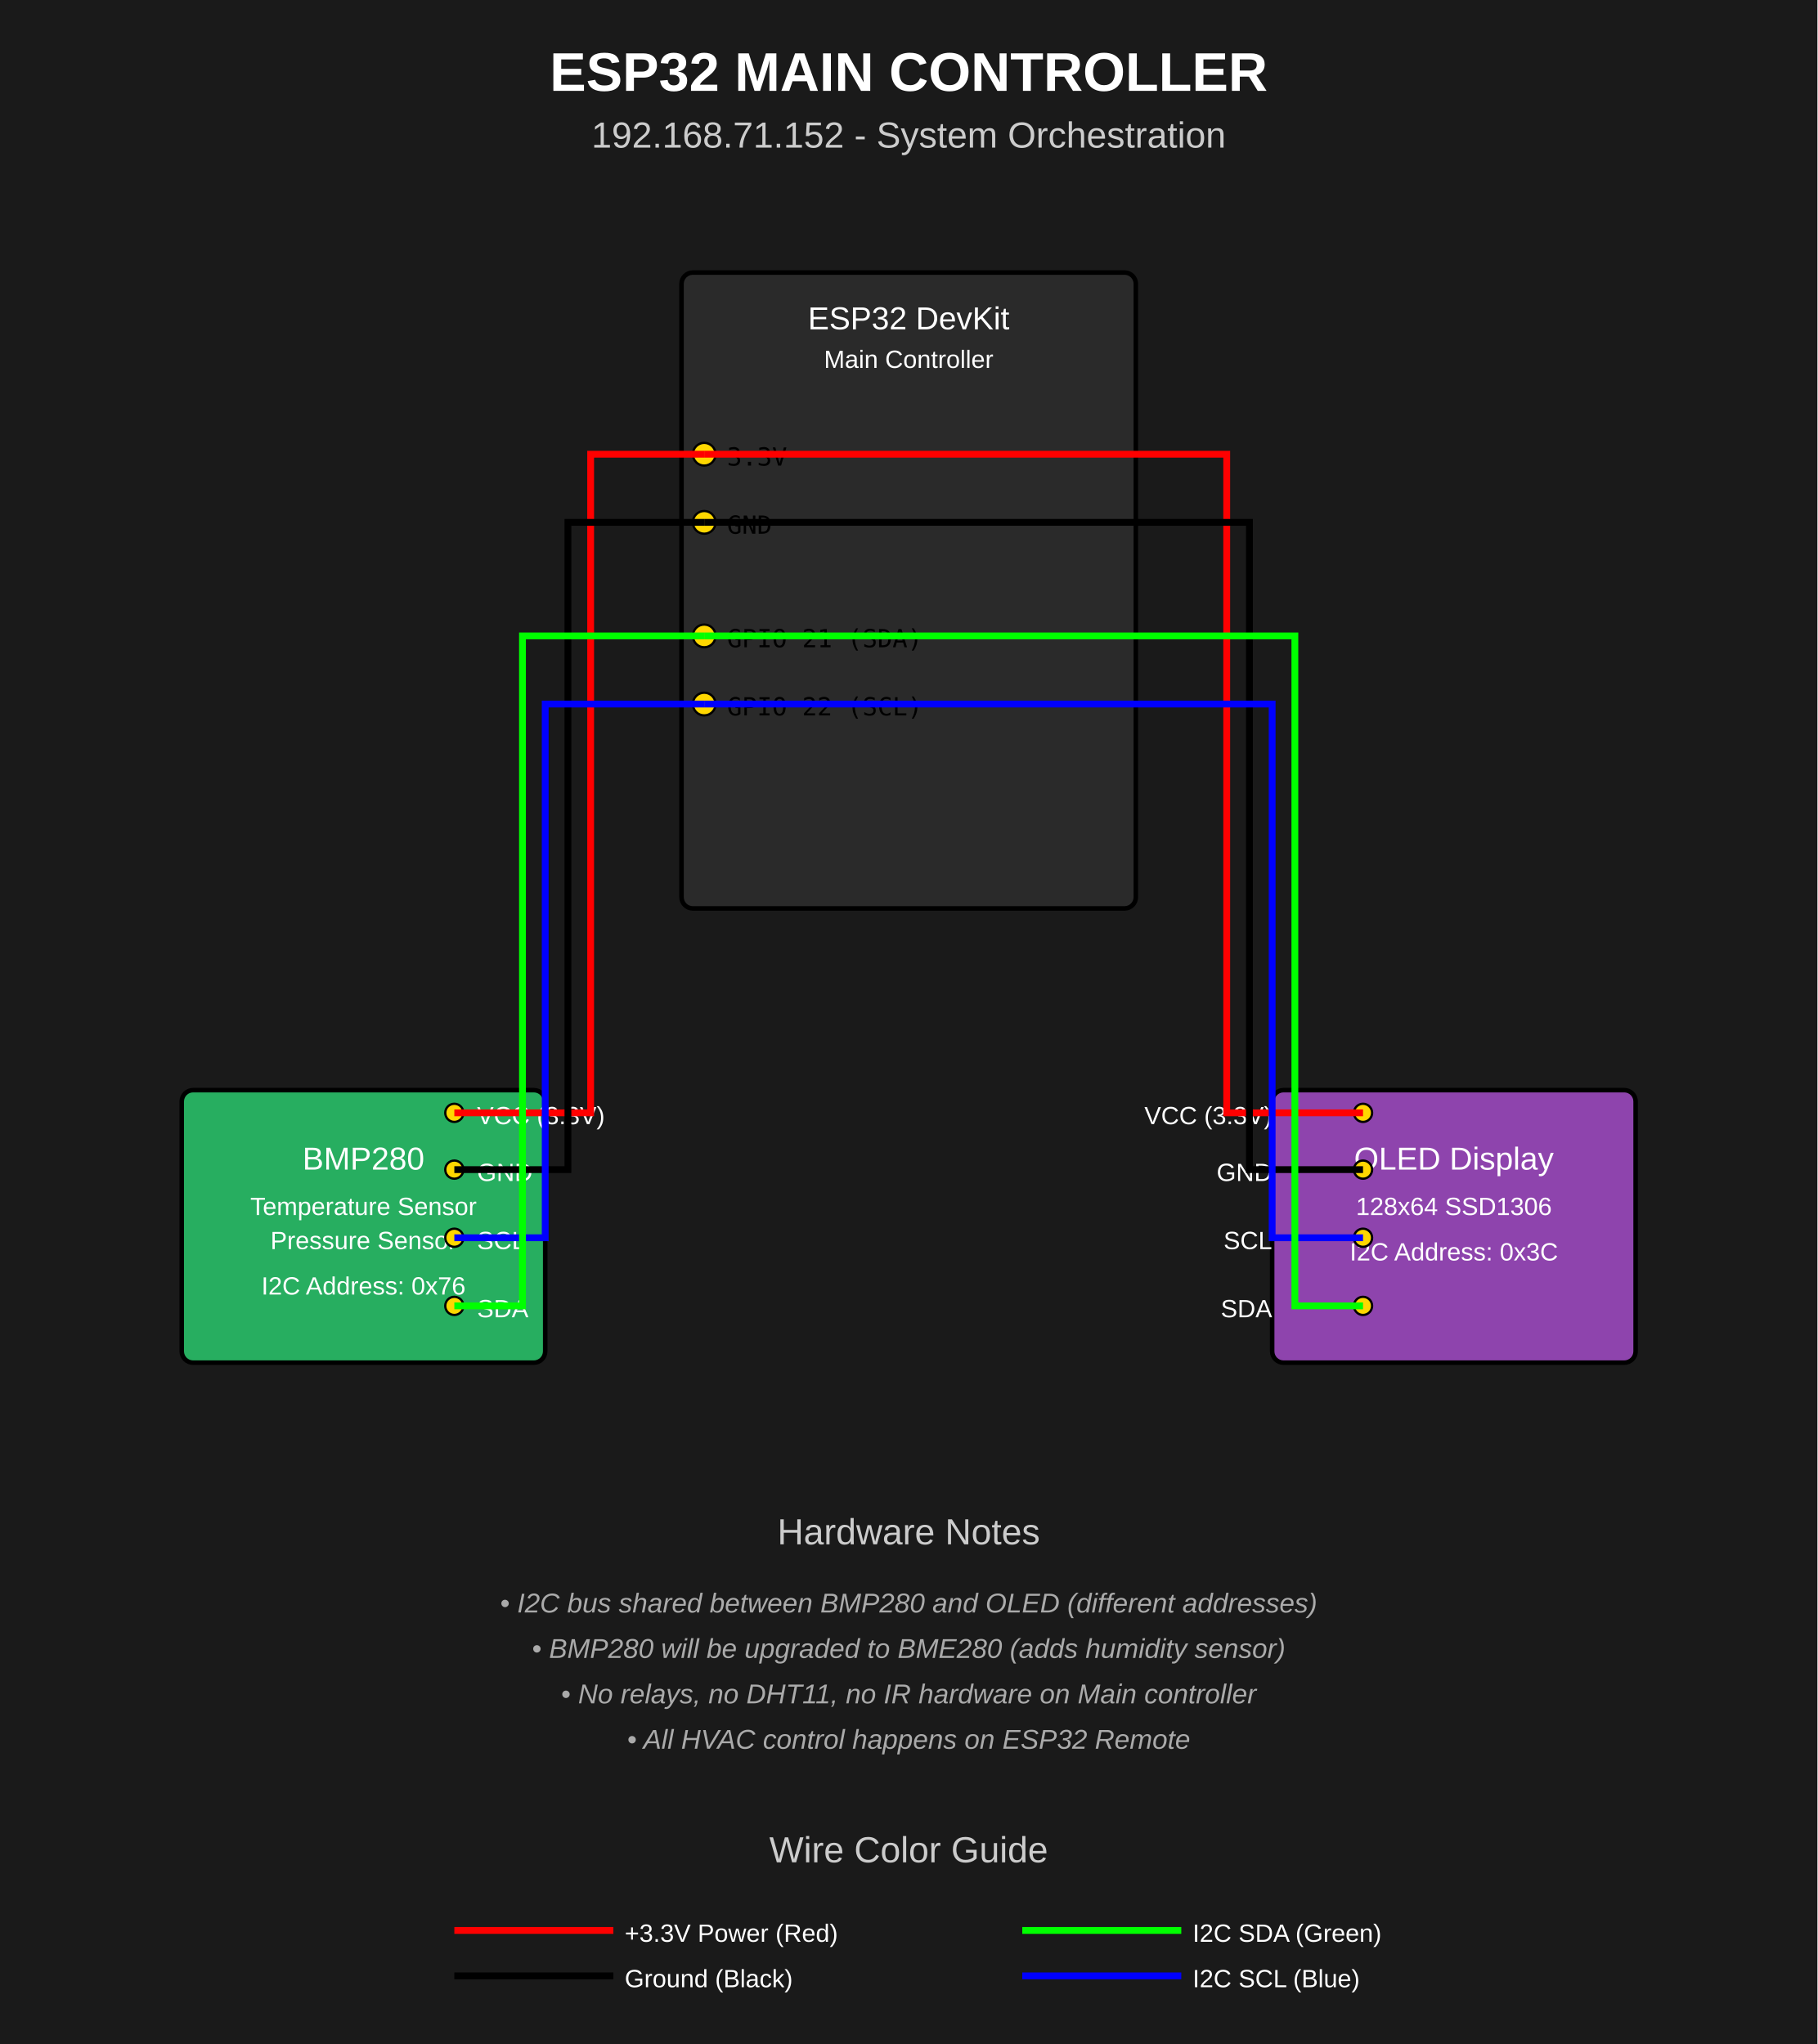
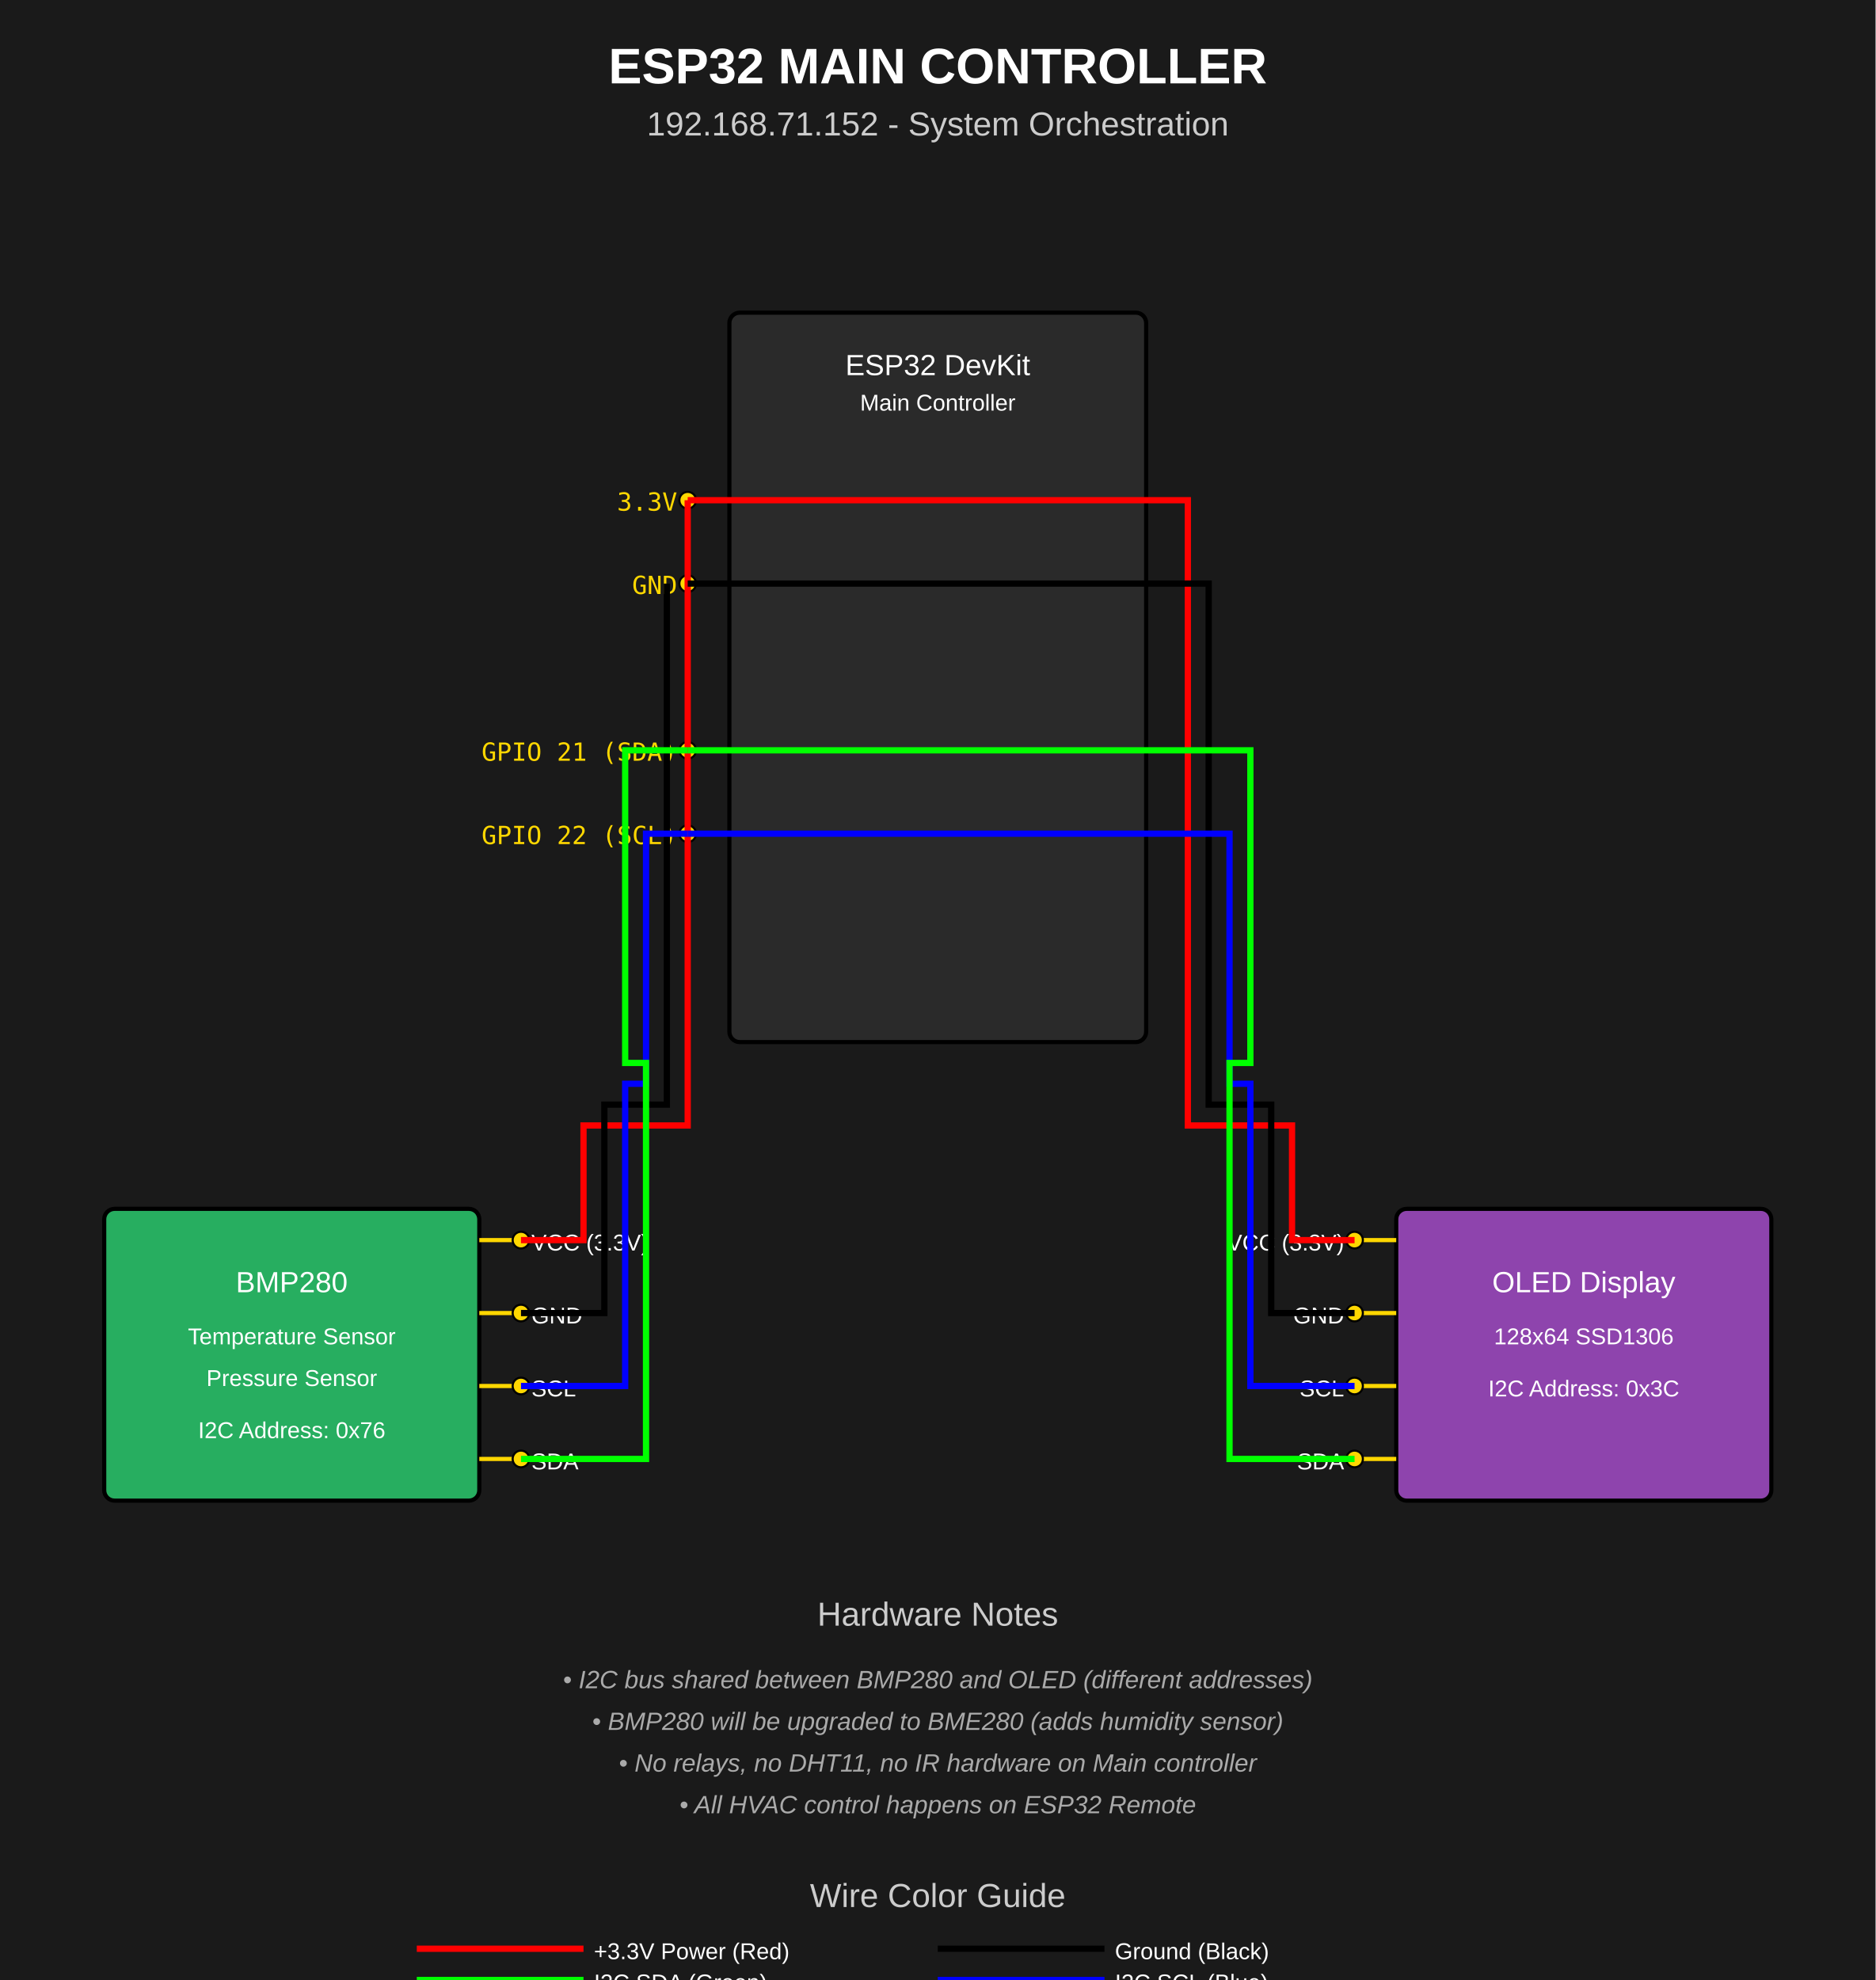
- <svg xmlns="http://www.w3.org/2000/svg" viewBox="0 0 800 900" width="800" height="900">
+ <svg xmlns="http://www.w3.org/2000/svg" viewBox="0 0 900 950" width="900" height="950">
  <defs>
    <style>
      .board { fill: #2a2a2a; stroke: #000; stroke-width: 2; }
      .pin { fill: #ffd700; stroke: #000; stroke-width: 1; }
      .sensor { fill: #27ae60; stroke: #000; stroke-width: 2; }
      .display { fill: #8e44ad; stroke: #000; stroke-width: 2; }
-       .power-rail { fill: #c0392b; stroke: #000; stroke-width: 2; }
-       .ground-rail { fill: #34495e; stroke: #000; stroke-width: 2; }

      .wire-power { stroke: #ff0000; stroke-width: 3; fill: none; }
      .wire-ground { stroke: #000000; stroke-width: 3; fill: none; }
      .wire-sda { stroke: #00ff00; stroke-width: 3; fill: none; }
      .wire-scl { stroke: #0000ff; stroke-width: 3; fill: none; }

      .label { font-family: Arial, sans-serif; font-size: 14px; fill: #fff; }
      .label-small { font-family: Arial, sans-serif; font-size: 11px; fill: #fff; }
      .title { font-family: Arial, sans-serif; font-size: 24px; font-weight: bold; fill: #fff; }
      .subtitle { font-family: Arial, sans-serif; font-size: 16px; fill: #ccc; }
-       .pin-label { font-family: monospace; font-size: 11px; fill: #000; }
+       .pin-label { font-family: monospace; font-size: 12px; fill: #ffd700; }
      .note { font-family: Arial, sans-serif; font-size: 12px; fill: #aaa; font-style: italic; }
    </style>
  </defs>
-   <rect width="800" height="900" fill="#1a1a1a" />
-   <text x="400" y="40" class="title" text-anchor="middle">ESP32 MAIN CONTROLLER</text>
-   <text x="400" y="65" class="subtitle" text-anchor="middle">192.168.71.152 - System Orchestration</text>
-   <rect x="300" y="120" width="200" height="280" class="board" rx="5" />
-   <text x="400" y="145" class="label" text-anchor="middle">ESP32 DevKit</text>
-   <text x="400" y="162" class="label-small" text-anchor="middle">Main Controller</text>
-   <circle cx="310" cy="200" r="5" class="pin" />
-   <text x="320" y="205" class="pin-label">3.3V</text>
-   <circle cx="310" cy="230" r="5" class="pin" />
-   <text x="320" y="235" class="pin-label">GND</text>
-   <circle cx="310" cy="280" r="5" class="pin" />
-   <text x="320" y="285" class="pin-label">GPIO 21 (SDA)</text>
-   <circle cx="310" cy="310" r="5" class="pin" />
-   <text x="320" y="315" class="pin-label">GPIO 22 (SCL)</text>
-   <rect x="80" y="480" width="160" height="120" class="sensor" rx="5" />
-   <text x="160" y="515" class="label" text-anchor="middle">BMP280</text>
-   <text x="160" y="535" class="label-small" text-anchor="middle">Temperature Sensor</text>
-   <text x="160" y="550" class="label-small" text-anchor="middle">Pressure Sensor</text>
-   <text x="160" y="570" class="label-small" text-anchor="middle">I2C Address: 0x76</text>
-   <circle cx="200" cy="490" r="4" class="pin" />
-   <text x="210" y="495" class="label-small">VCC (3.3V)</text>
-   <circle cx="200" cy="515" r="4" class="pin" />
-   <text x="210" y="520" class="label-small">GND</text>
-   <circle cx="200" cy="545" r="4" class="pin" />
-   <text x="210" y="550" class="label-small">SCL</text>
-   <circle cx="200" cy="575" r="4" class="pin" />
-   <text x="210" y="580" class="label-small">SDA</text>
-   <rect x="560" y="480" width="160" height="120" class="display" rx="5" />
-   <text x="640" y="515" class="label" text-anchor="middle">OLED Display</text>
-   <text x="640" y="535" class="label-small" text-anchor="middle">128x64 SSD1306</text>
-   <text x="640" y="555" class="label-small" text-anchor="middle">I2C Address: 0x3C</text>
-   <circle cx="600" cy="490" r="4" class="pin" />
-   <text x="560" y="495" class="label-small" text-anchor="end">VCC (3.3V)</text>
-   <circle cx="600" cy="515" r="4" class="pin" />
-   <text x="560" y="520" class="label-small" text-anchor="end">GND</text>
-   <circle cx="600" cy="545" r="4" class="pin" />
-   <text x="560" y="550" class="label-small" text-anchor="end">SCL</text>
-   <circle cx="600" cy="575" r="4" class="pin" />
-   <text x="560" y="580" class="label-small" text-anchor="end">SDA</text>
-   <path d="M 200 490 L 260 490 L 260 200 L 310 200" class="wire-power" />
-   <path d="M 200 515 L 250 515 L 250 230 L 310 230" class="wire-ground" />
-   <path d="M 200 545 L 240 545 L 240 310 L 310 310" class="wire-scl" />
-   <path d="M 200 575 L 230 575 L 230 280 L 310 280" class="wire-sda" />
-   <path d="M 600 490 L 540 490 L 540 200 L 310 200" class="wire-power" />
-   <path d="M 600 515 L 550 515 L 550 230 L 310 230" class="wire-ground" />
-   <path d="M 600 545 L 560 545 L 560 310 L 310 310" class="wire-scl" />
-   <path d="M 600 575 L 570 575 L 570 280 L 310 280" class="wire-sda" />
-   <text x="400" y="680" class="subtitle" text-anchor="middle">Hardware Notes</text>
-   <text x="400" y="710" class="note" text-anchor="middle">• I2C bus shared between BMP280 and OLED (different addresses)</text>
-   <text x="400" y="730" class="note" text-anchor="middle">• BMP280 will be upgraded to BME280 (adds humidity sensor)</text>
-   <text x="400" y="750" class="note" text-anchor="middle">• No relays, no DHT11, no IR hardware on Main controller</text>
-   <text x="400" y="770" class="note" text-anchor="middle">• All HVAC control happens on ESP32 Remote</text>
-   <text x="400" y="820" class="subtitle" text-anchor="middle">Wire Color Guide</text>
-   <line x1="200" y1="850" x2="270" y2="850" class="wire-power" />
-   <text x="275" y="855" class="label-small">+3.3V Power (Red)</text>
-   <line x1="200" y1="870" x2="270" y2="870" class="wire-ground" />
-   <text x="275" y="875" class="label-small">Ground (Black)</text>
-   <line x1="450" y1="850" x2="520" y2="850" class="wire-sda" />
-   <text x="525" y="855" class="label-small">I2C SDA (Green)</text>
-   <line x1="450" y1="870" x2="520" y2="870" class="wire-scl" />
-   <text x="525" y="875" class="label-small">I2C SCL (Blue)</text>
+   <rect width="900" height="950" fill="#1a1a1a" />
+   <text x="450" y="40" class="title" text-anchor="middle">ESP32 MAIN CONTROLLER</text>
+   <text x="450" y="65" class="subtitle" text-anchor="middle">192.168.71.152 - System Orchestration</text>
+   <rect x="350" y="150" width="200" height="350" class="board" rx="5" />
+   <text x="450" y="180" class="label" text-anchor="middle">ESP32 DevKit</text>
+   <text x="450" y="197" class="label-small" text-anchor="middle">Main Controller</text>
+   <line x1="350" y1="240" x2="330" y2="240" stroke="#ffd700" stroke-width="2" />
+   <circle cx="330" cy="240" r="4" class="pin" />
+   <text x="325" y="245" class="pin-label" text-anchor="end">3.3V</text>
+   <line x1="350" y1="280" x2="330" y2="280" stroke="#ffd700" stroke-width="2" />
+   <circle cx="330" cy="280" r="4" class="pin" />
+   <text x="325" y="285" class="pin-label" text-anchor="end">GND</text>
+   <line x1="350" y1="360" x2="330" y2="360" stroke="#ffd700" stroke-width="2" />
+   <circle cx="330" cy="360" r="4" class="pin" />
+   <text x="325" y="365" class="pin-label" text-anchor="end">GPIO 21 (SDA)</text>
+   <line x1="350" y1="400" x2="330" y2="400" stroke="#ffd700" stroke-width="2" />
+   <circle cx="330" cy="400" r="4" class="pin" />
+   <text x="325" y="405" class="pin-label" text-anchor="end">GPIO 22 (SCL)</text>
+   <rect x="50" y="580" width="180" height="140" class="sensor" rx="5" />
+   <text x="140" y="620" class="label" text-anchor="middle">BMP280</text>
+   <text x="140" y="645" class="label-small" text-anchor="middle">Temperature Sensor</text>
+   <text x="140" y="665" class="label-small" text-anchor="middle">Pressure Sensor</text>
+   <text x="140" y="690" class="label-small" text-anchor="middle">I2C Address: 0x76</text>
+   <line x1="230" y1="595" x2="250" y2="595" stroke="#ffd700" stroke-width="2" />
+   <circle cx="250" cy="595" r="4" class="pin" />
+   <text x="255" y="600" class="label-small">VCC (3.3V)</text>
+   <line x1="230" y1="630" x2="250" y2="630" stroke="#ffd700" stroke-width="2" />
+   <circle cx="250" cy="630" r="4" class="pin" />
+   <text x="255" y="635" class="label-small">GND</text>
+   <line x1="230" y1="665" x2="250" y2="665" stroke="#ffd700" stroke-width="2" />
+   <circle cx="250" cy="665" r="4" class="pin" />
+   <text x="255" y="670" class="label-small">SCL</text>
+   <line x1="230" y1="700" x2="250" y2="700" stroke="#ffd700" stroke-width="2" />
+   <circle cx="250" cy="700" r="4" class="pin" />
+   <text x="255" y="705" class="label-small">SDA</text>
+   <rect x="670" y="580" width="180" height="140" class="display" rx="5" />
+   <text x="760" y="620" class="label" text-anchor="middle">OLED Display</text>
+   <text x="760" y="645" class="label-small" text-anchor="middle">128x64 SSD1306</text>
+   <text x="760" y="670" class="label-small" text-anchor="middle">I2C Address: 0x3C</text>
+   <line x1="670" y1="595" x2="650" y2="595" stroke="#ffd700" stroke-width="2" />
+   <circle cx="650" cy="595" r="4" class="pin" />
+   <text x="645" y="600" class="label-small" text-anchor="end">VCC (3.3V)</text>
+   <line x1="670" y1="630" x2="650" y2="630" stroke="#ffd700" stroke-width="2" />
+   <circle cx="650" cy="630" r="4" class="pin" />
+   <text x="645" y="635" class="label-small" text-anchor="end">GND</text>
+   <line x1="670" y1="665" x2="650" y2="665" stroke="#ffd700" stroke-width="2" />
+   <circle cx="650" cy="665" r="4" class="pin" />
+   <text x="645" y="670" class="label-small" text-anchor="end">SCL</text>
+   <line x1="670" y1="700" x2="650" y2="700" stroke="#ffd700" stroke-width="2" />
+   <circle cx="650" cy="700" r="4" class="pin" />
+   <text x="645" y="705" class="label-small" text-anchor="end">SDA</text>
+   <path d="M 250 595 L 280 595 L 280 540 L 330 540 L 330 240" class="wire-power" />
+   <path d="M 250 630 L 290 630 L 290 530 L 320 530 L 320 280" class="wire-ground" />
+   <path d="M 250 665 L 300 665 L 300 520 L 310 520 L 310 400 L 330 400" class="wire-scl" />
+   <path d="M 250 700 L 310 700 L 310 510 L 300 510 L 300 360 L 330 360" class="wire-sda" />
+   <path d="M 650 595 L 620 595 L 620 540 L 570 540 L 570 240 L 330 240" class="wire-power" />
+   <path d="M 650 630 L 610 630 L 610 530 L 580 530 L 580 280 L 330 280" class="wire-ground" />
+   <path d="M 650 665 L 600 665 L 600 520 L 590 520 L 590 400 L 330 400" class="wire-scl" />
+   <path d="M 650 700 L 590 700 L 590 510 L 600 510 L 600 360 L 330 360" class="wire-sda" />
+   <text x="450" y="780" class="subtitle" text-anchor="middle">Hardware Notes</text>
+   <text x="450" y="810" class="note" text-anchor="middle">• I2C bus shared between BMP280 and OLED (different addresses)</text>
+   <text x="450" y="830" class="note" text-anchor="middle">• BMP280 will be upgraded to BME280 (adds humidity sensor)</text>
+   <text x="450" y="850" class="note" text-anchor="middle">• No relays, no DHT11, no IR hardware on Main controller</text>
+   <text x="450" y="870" class="note" text-anchor="middle">• All HVAC control happens on ESP32 Remote</text>
+   <text x="450" y="915" class="subtitle" text-anchor="middle">Wire Color Guide</text>
+   <line x1="200" y1="935" x2="280" y2="935" class="wire-power" stroke-width="4" />
+   <text x="285" y="940" class="label-small">+3.3V Power (Red)</text>
+   <line x1="450" y1="935" x2="530" y2="935" class="wire-ground" stroke-width="4" />
+   <text x="535" y="940" class="label-small">Ground (Black)</text>
+   <line x1="200" y1="950" x2="280" y2="950" class="wire-sda" stroke-width="4" />
+   <text x="285" y="955" class="label-small">I2C SDA (Green)</text>
+   <line x1="450" y1="950" x2="530" y2="950" class="wire-scl" stroke-width="4" />
+   <text x="535" y="955" class="label-small">I2C SCL (Blue)</text>
</svg>
